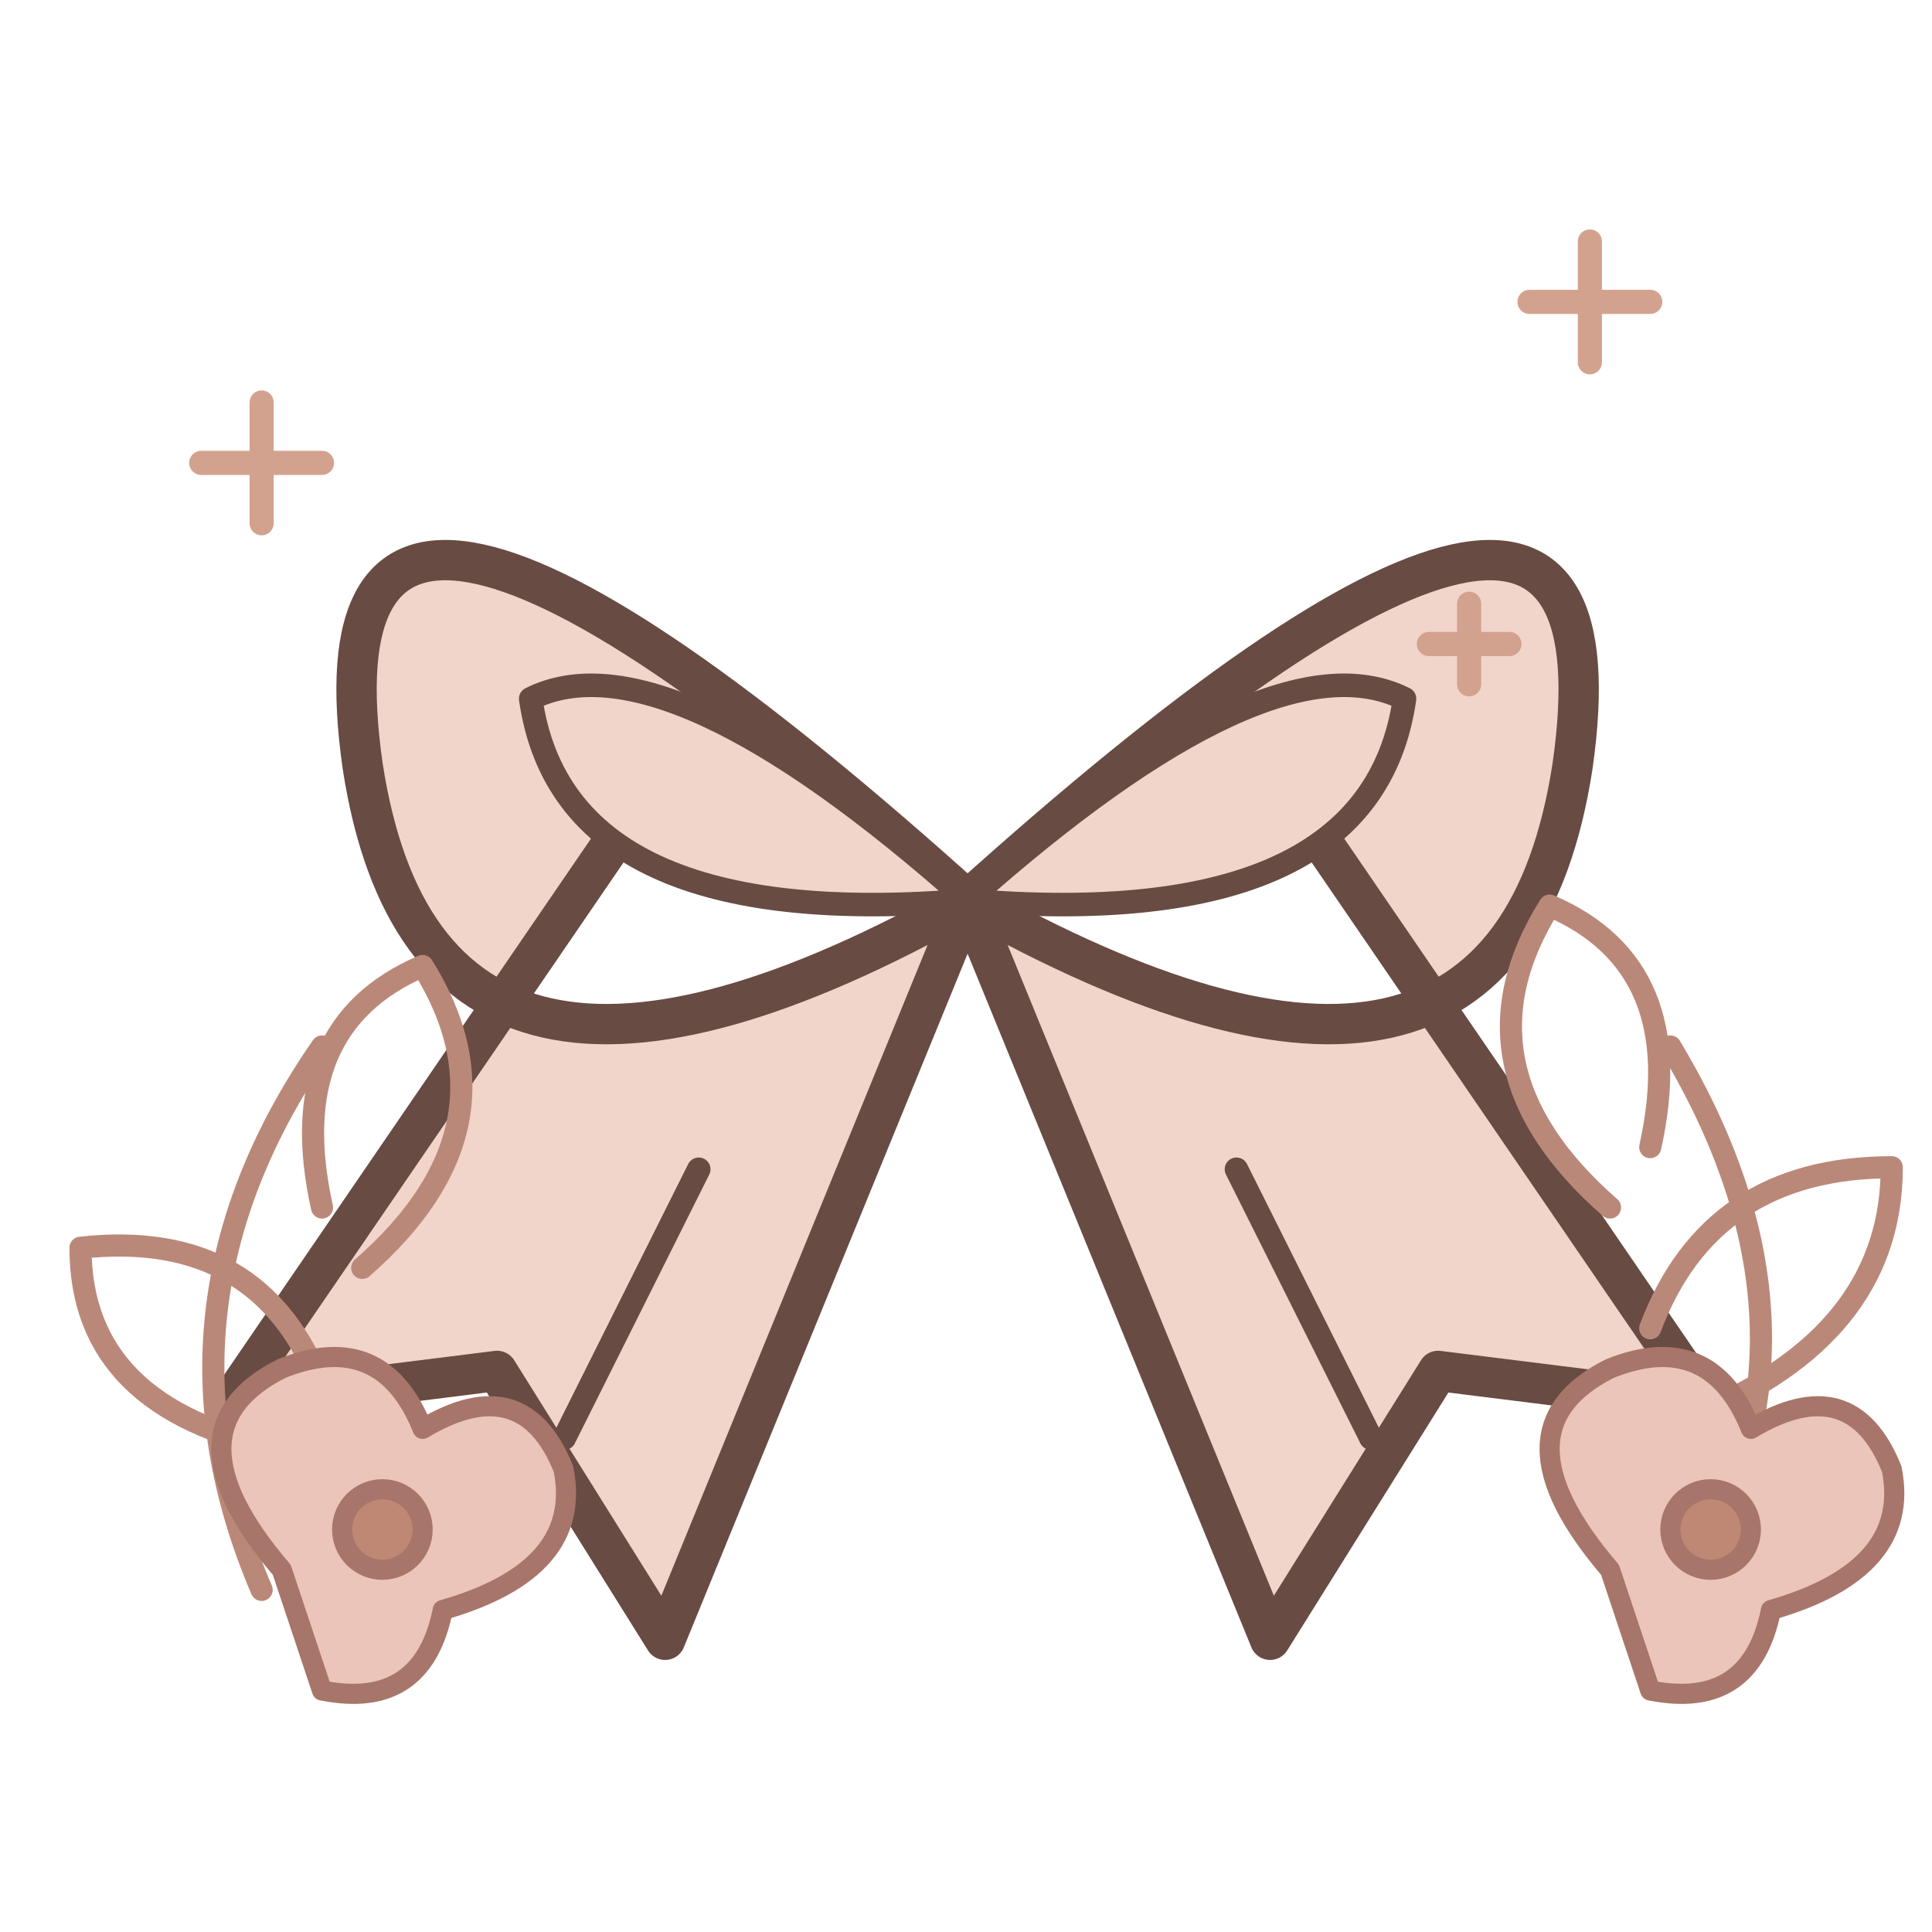
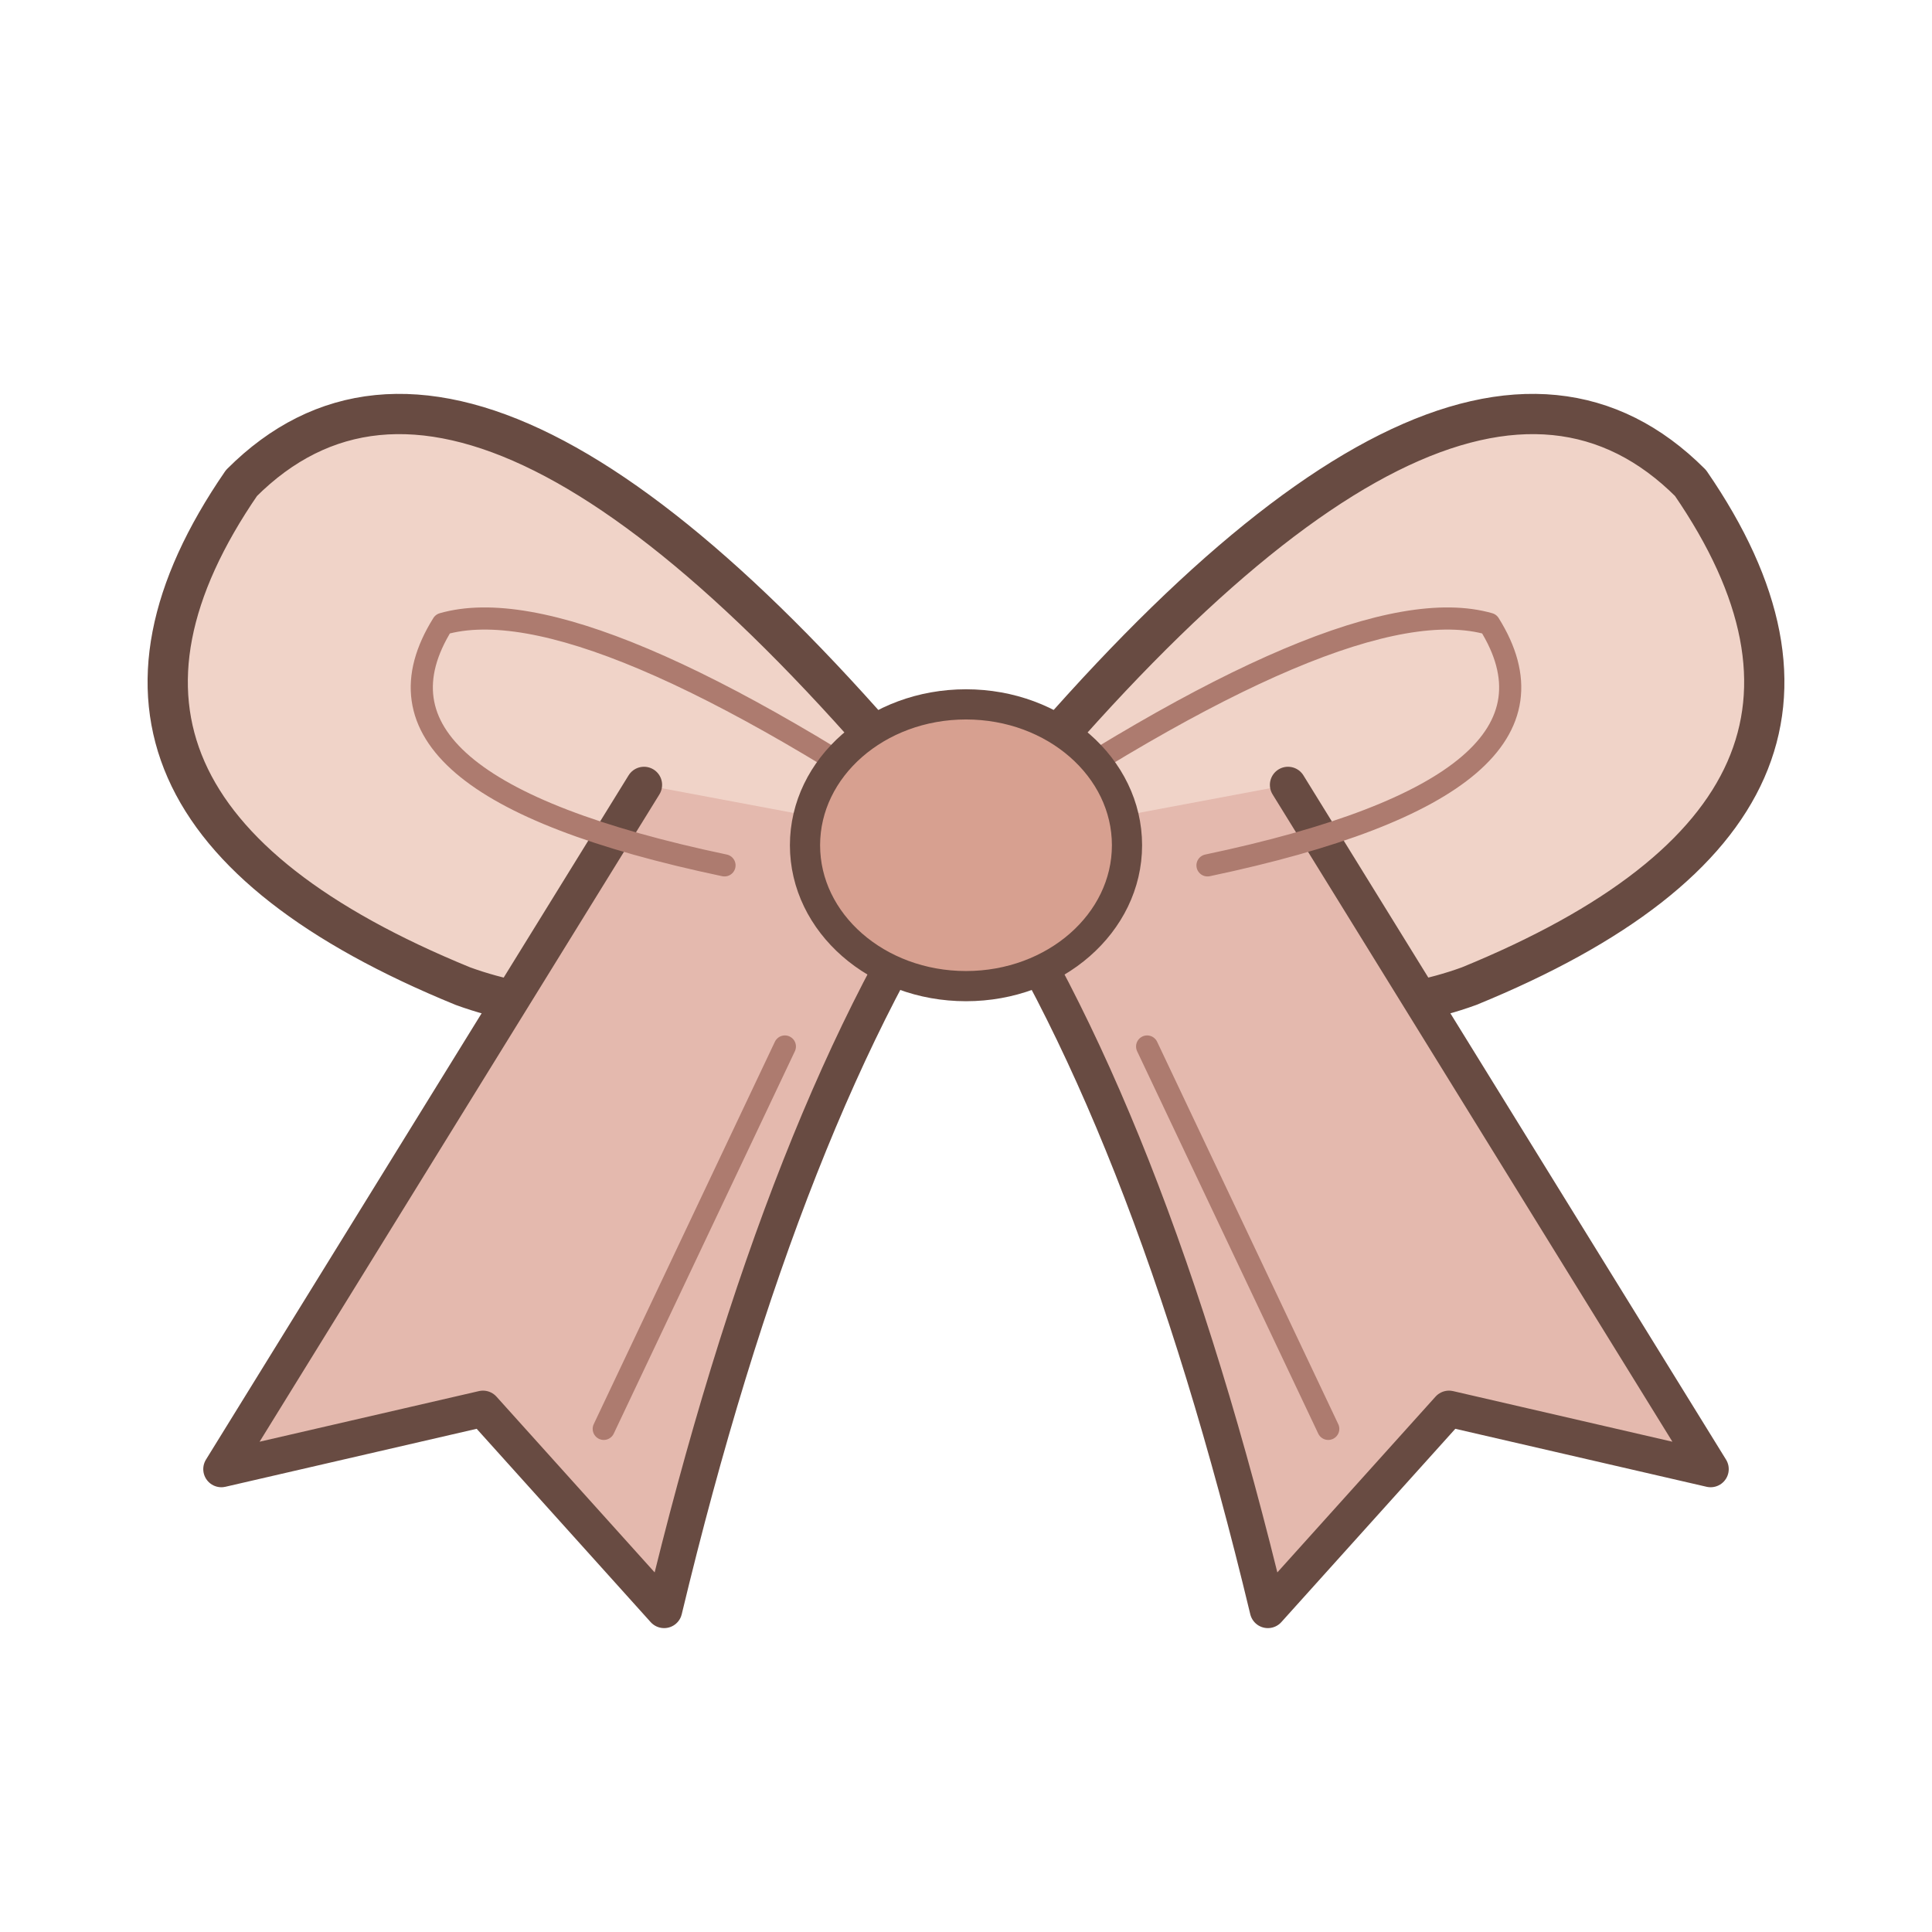
<svg xmlns="http://www.w3.org/2000/svg" viewBox="0 0 96 96" fill="none" stroke-linecap="round" stroke-linejoin="round">
-   <g transform="translate(8 8) scale(1.67)">
-     <g fill="#F1D4CA" stroke="#684B42" stroke-width="1.2">
-       <path d="M24 22Q4 4 6 18q2 13 18 4Q44 4 42 18q-2 13-18 4M24 22l-9 22-5-8-8 1 13-19m9 4 9 22 5-8 8 1-13-19" />
-       <path d="M24 22q-9-8-13-6 1 7 13 6m0 0q9-8 13-6-1 7-13 6M16 30l-4 8m20-8 4 8" stroke-width=".7" />
-     </g>
-   </g>
-   <g fill="none" stroke="#BA8879" stroke-width="1.1" stroke-linecap="round">
-     <path d="M13 79q-6-14 3-27m-2 20q-10-2-10-10 9-1 12 7m0-9q-2-9 5-12 5 8-3 15M83 80q9-13 0-28m2 18q9-4 9-12-9 0-12 8m0-9q2-9-5-12-5 8 3 15" />
-   </g>
-   <g fill="#EBC5B9" stroke="#A77569" stroke-width="1">
-     <path d="M14 78q-6-7 0-10 5-2 7 3 5-3 7 2 1 5-6 7-1 5-6 4z" />
-     <circle cx="19" cy="76" r="2" fill="#BE8875" />
-     <path d="M80 78q-6-7 0-10 5-2 7 3 5-3 7 2 1 5-6 7-1 5-6 4z" />
-     <circle cx="85" cy="76" r="2" fill="#BE8875" />
-   </g>
-   <g stroke="#D3A28E" stroke-width="1.2" stroke-linecap="round">
-     <path d="M13 20v6m-3-3h6M79 12v6m-3-3h6M73 30v4m-2-2h4" />
-   </g>
+   <path d="M48 42Q24 12 12 24q-11 16 11 25 11 4 25-7Q72 12 84 24q11 16-11 25-11 4-25-7z" fill="#F0D3C8" stroke="#684B42" stroke-width="2" />
+   <path d="M48 42q-9 13-15 38l-9-10-13 3 21-34m16 3q9 13 15 38l9-10 13 3-21-34" fill="#E4B9AE" stroke="#684B42" stroke-width="1.8" />
+   <path d="M48 42Q29 29 22 31q-5 8 14 12m12-1q19-13 26-11 5 8-14 12M39 52l-9 19m27-19 9 19" stroke="#AD7B6F" stroke-width="1.1" fill="none" />
+   <ellipse cx="48" cy="42" rx="8" ry="7" fill="#D7A090" stroke="#684B42" stroke-width="1.5" />
</svg>
